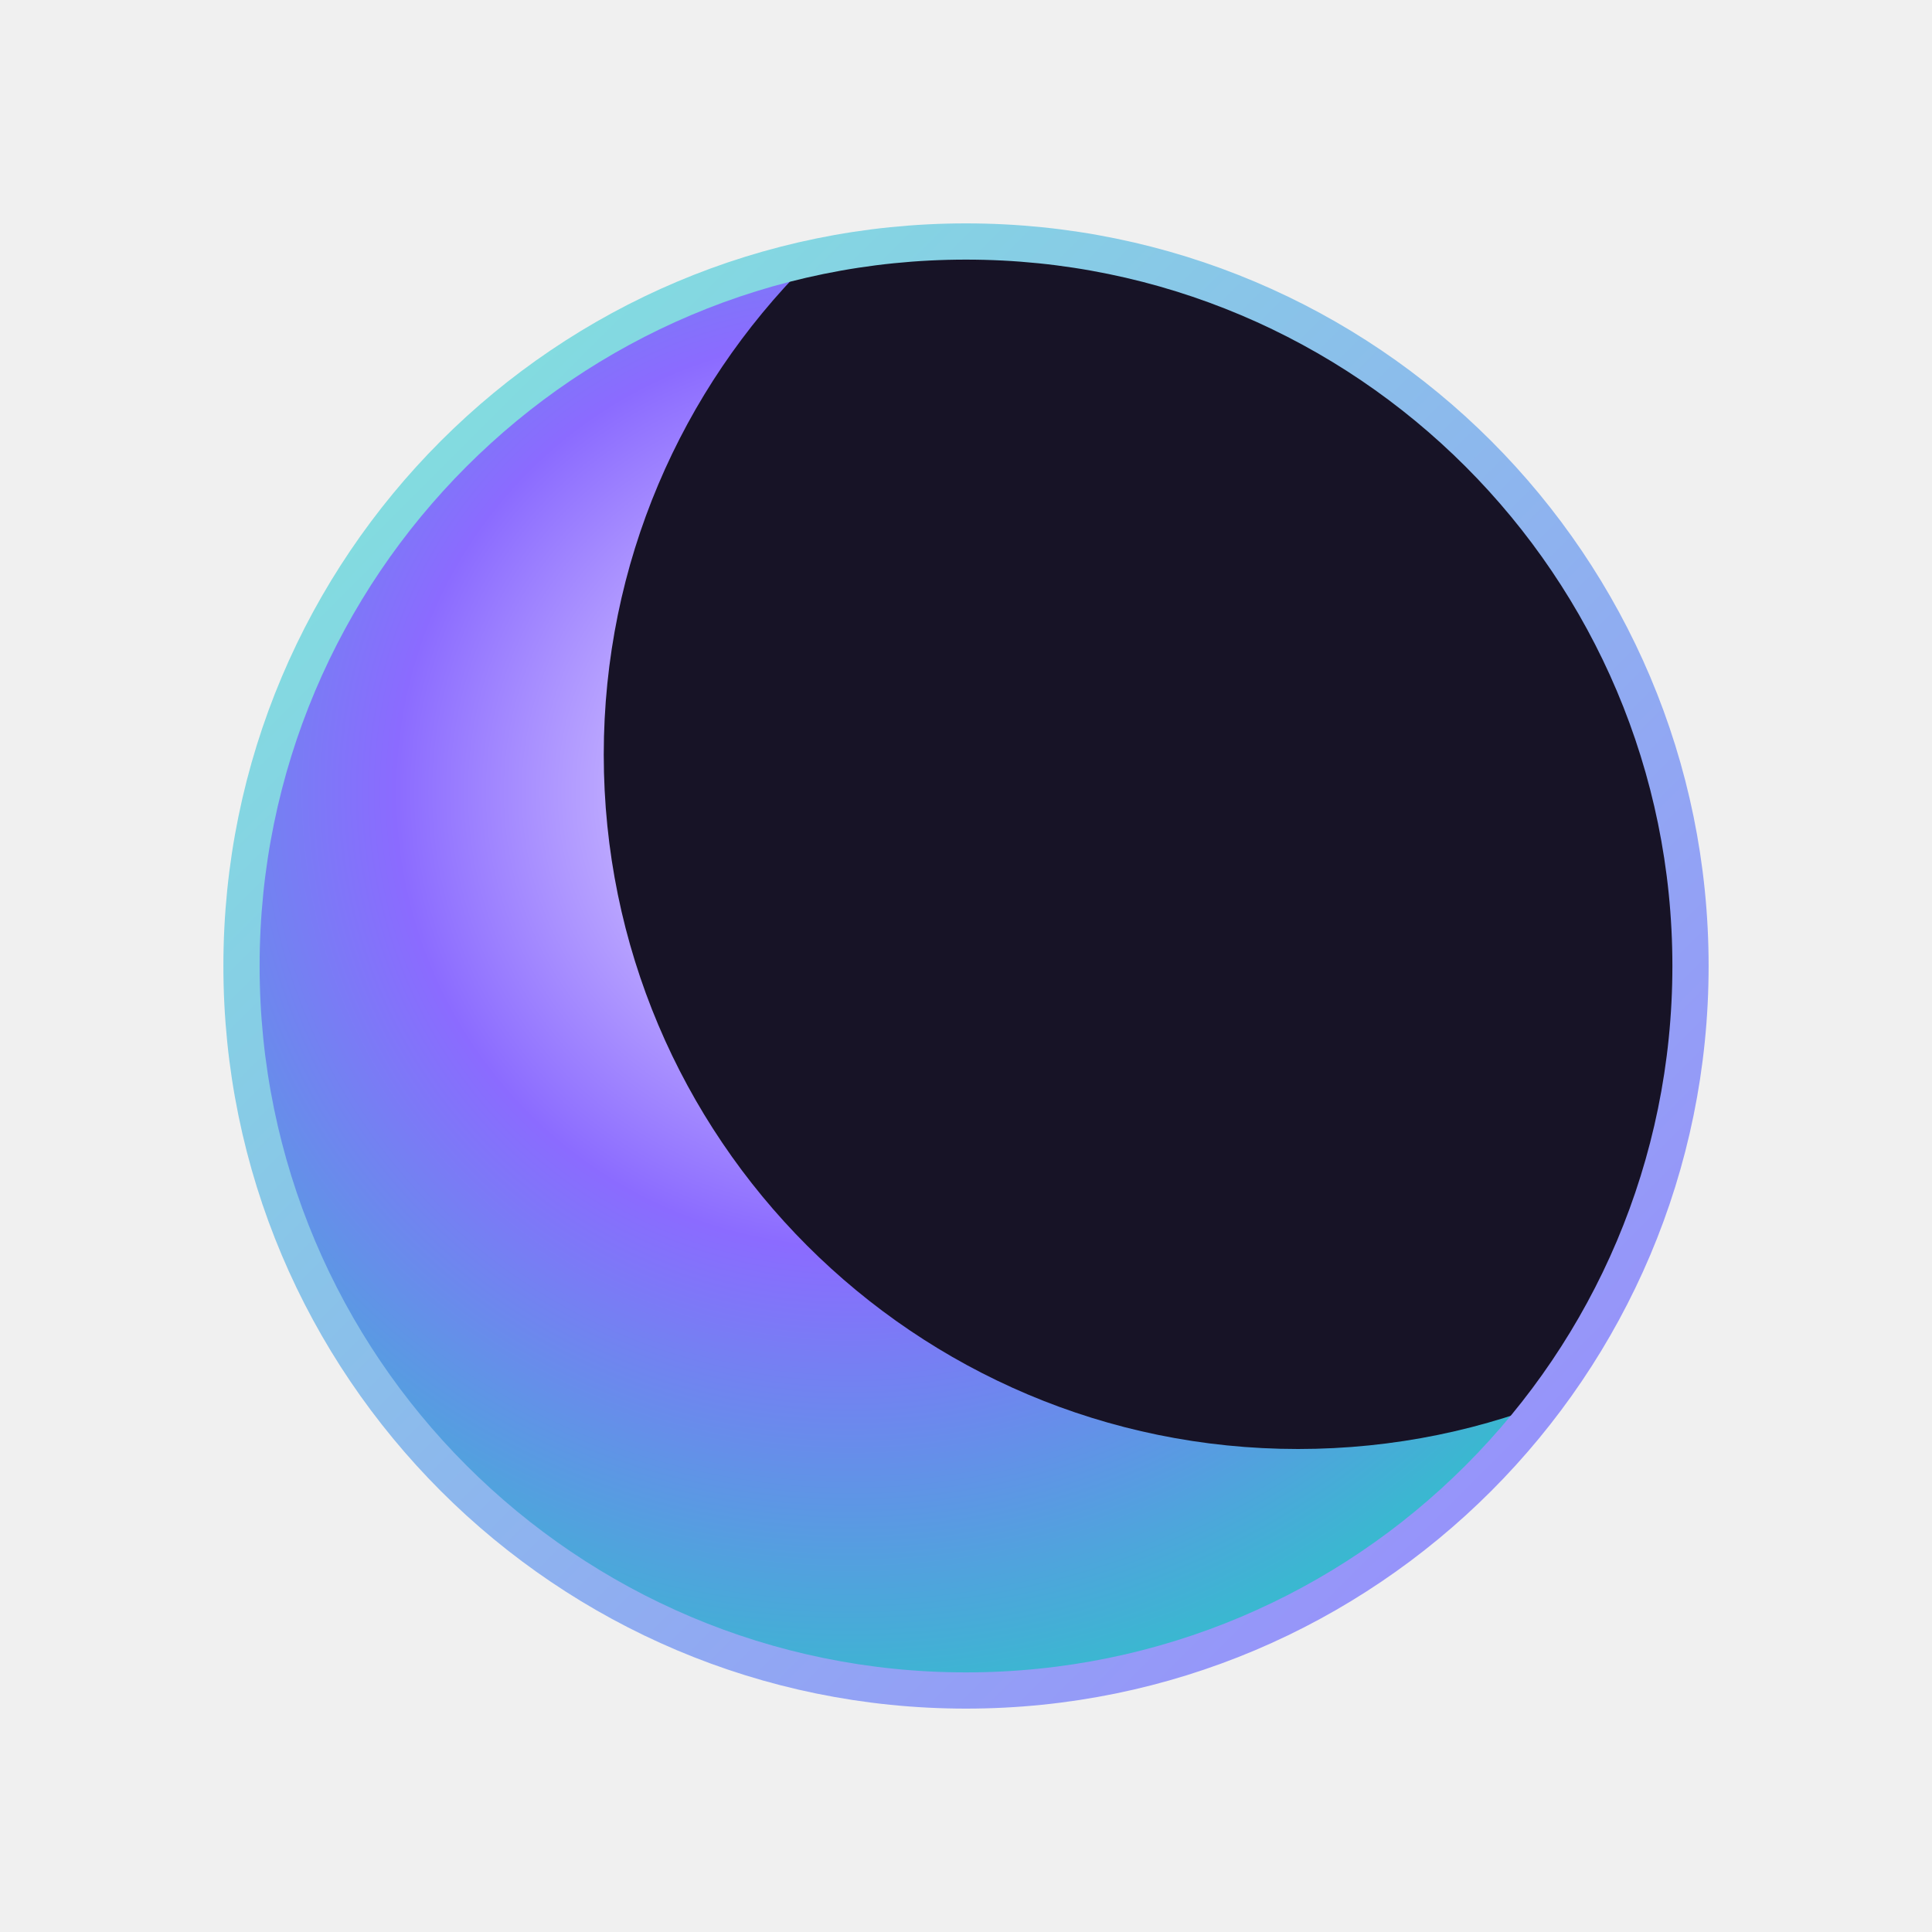
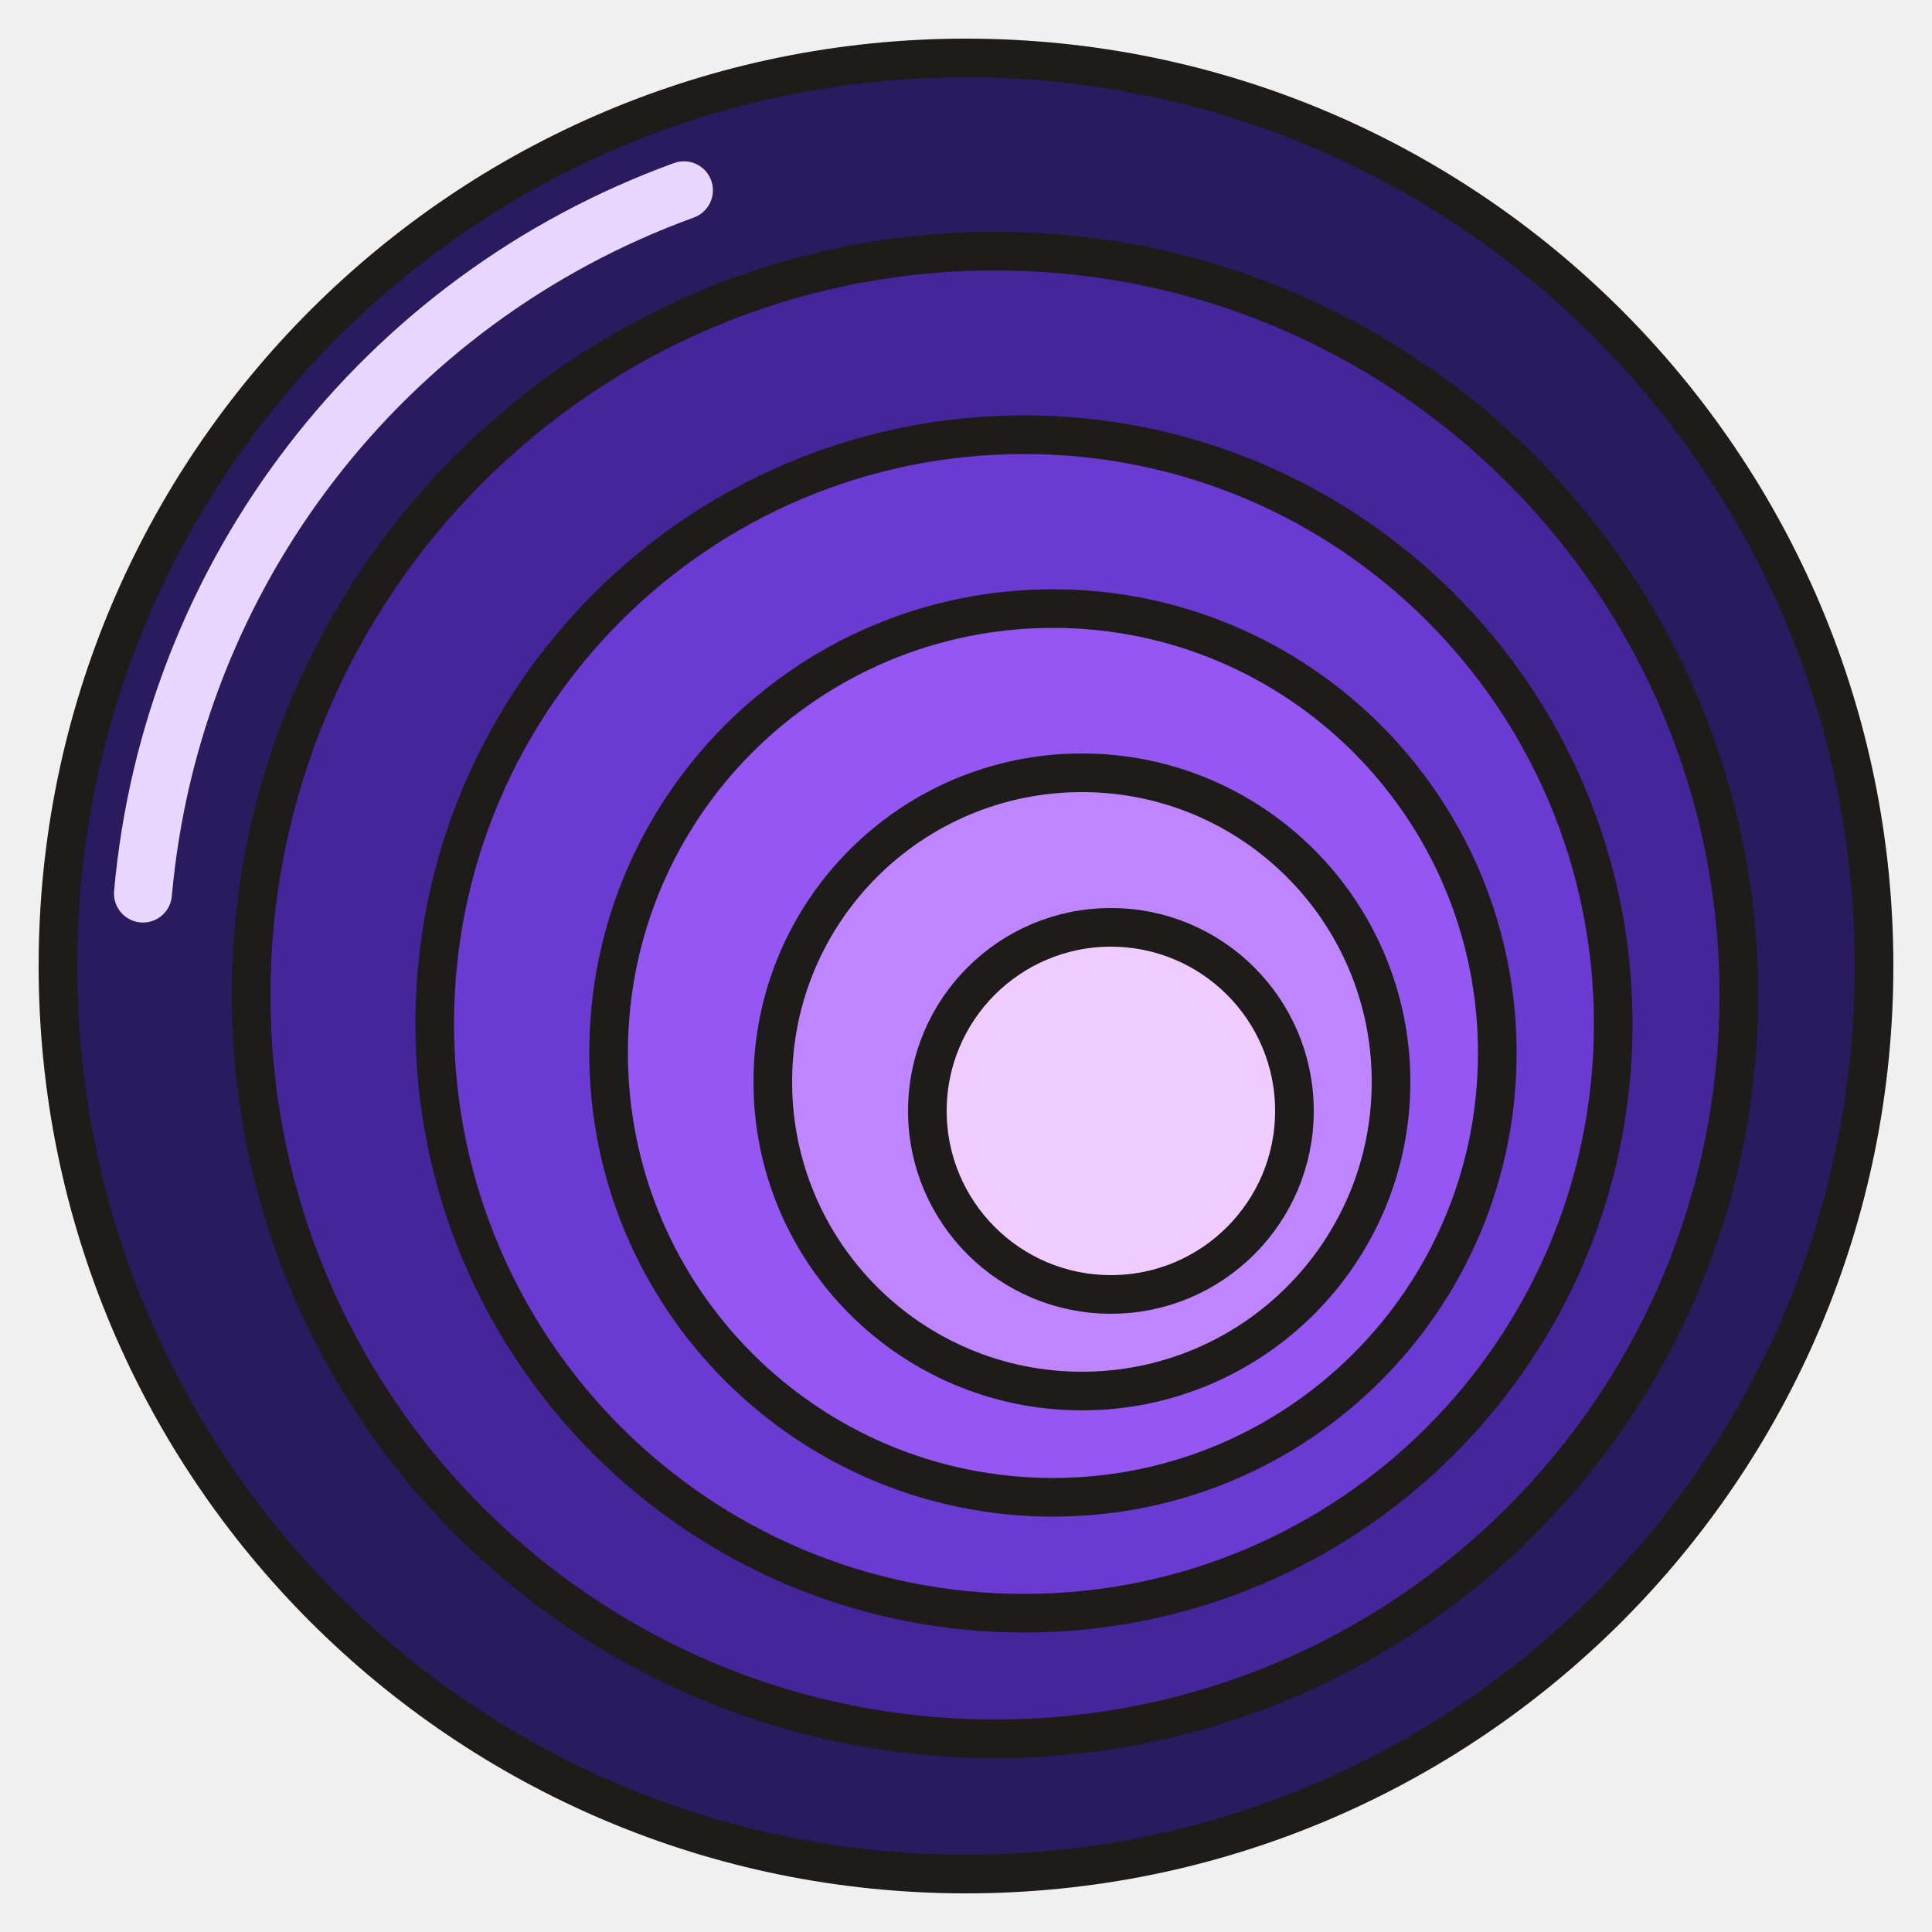
- <svg xmlns="http://www.w3.org/2000/svg" viewBox="0 0 128 128" width="128" height="128" role="img" aria-label="Palantir">
-   <defs>
-     <radialGradient id="mark-core" cx="42%" cy="38%" r="70%">
-       <stop offset="0" stop-color="#f1eaff" />
-       <stop offset="0.45" stop-color="#8b6bff" />
-       <stop offset="1" stop-color="#28c9c6" />
-     </radialGradient>
-     <linearGradient id="mark-ink" x1="0" y1="0" x2="1" y2="1">
-       <stop offset="0" stop-color="#7fe9db" />
-       <stop offset="1" stop-color="#9a86ff" />
-     </linearGradient>
-     <mask id="mark-limb">
-       <circle cx="64" cy="64" r="48" fill="#fff" />
-       <circle cx="86" cy="50" r="46" fill="#000" />
-     </mask>
-   </defs>
-   <circle cx="64" cy="64" r="48" fill="#171326" />
-   <circle cx="64" cy="64" r="48" fill="url(#mark-core)" mask="url(#mark-limb)" />
-   <circle cx="64" cy="64" r="48" fill="none" stroke="url(#mark-ink)" stroke-width="2.4" />
+ <svg xmlns="http://www.w3.org/2000/svg" viewBox="-100 -100 200 200" width="128" height="128" role="img" aria-label="Palantir">
+   <circle cx="0" cy="0" r="94" fill="#2a1a5e" stroke="#1e1c1a" stroke-width="4" stroke-linejoin="round" />
+   <circle cx="3" cy="3" r="77" fill="#45259a" stroke="#1e1c1a" stroke-width="4" stroke-linejoin="round" />
+   <circle cx="6" cy="6" r="61" fill="#6a3ad1" stroke="#1e1c1a" stroke-width="4" stroke-linejoin="round" />
+   <circle cx="9" cy="9" r="46" fill="#9457f2" stroke="#1e1c1a" stroke-width="4" stroke-linejoin="round" />
+   <circle cx="12" cy="12" r="32" fill="#bf85ff" stroke="#1e1c1a" stroke-width="4" stroke-linejoin="round" />
+   <circle cx="15" cy="15" r="19" fill="#f0cbff" stroke="#1e1c1a" stroke-width="4" stroke-linejoin="round" />
+   <path d="M-85.2 -7.5A85.5 85.5 0 0 1 -29.2 -80.3" fill="none" stroke="#e9d6ff" stroke-width="6" stroke-linecap="round" />
</svg>
